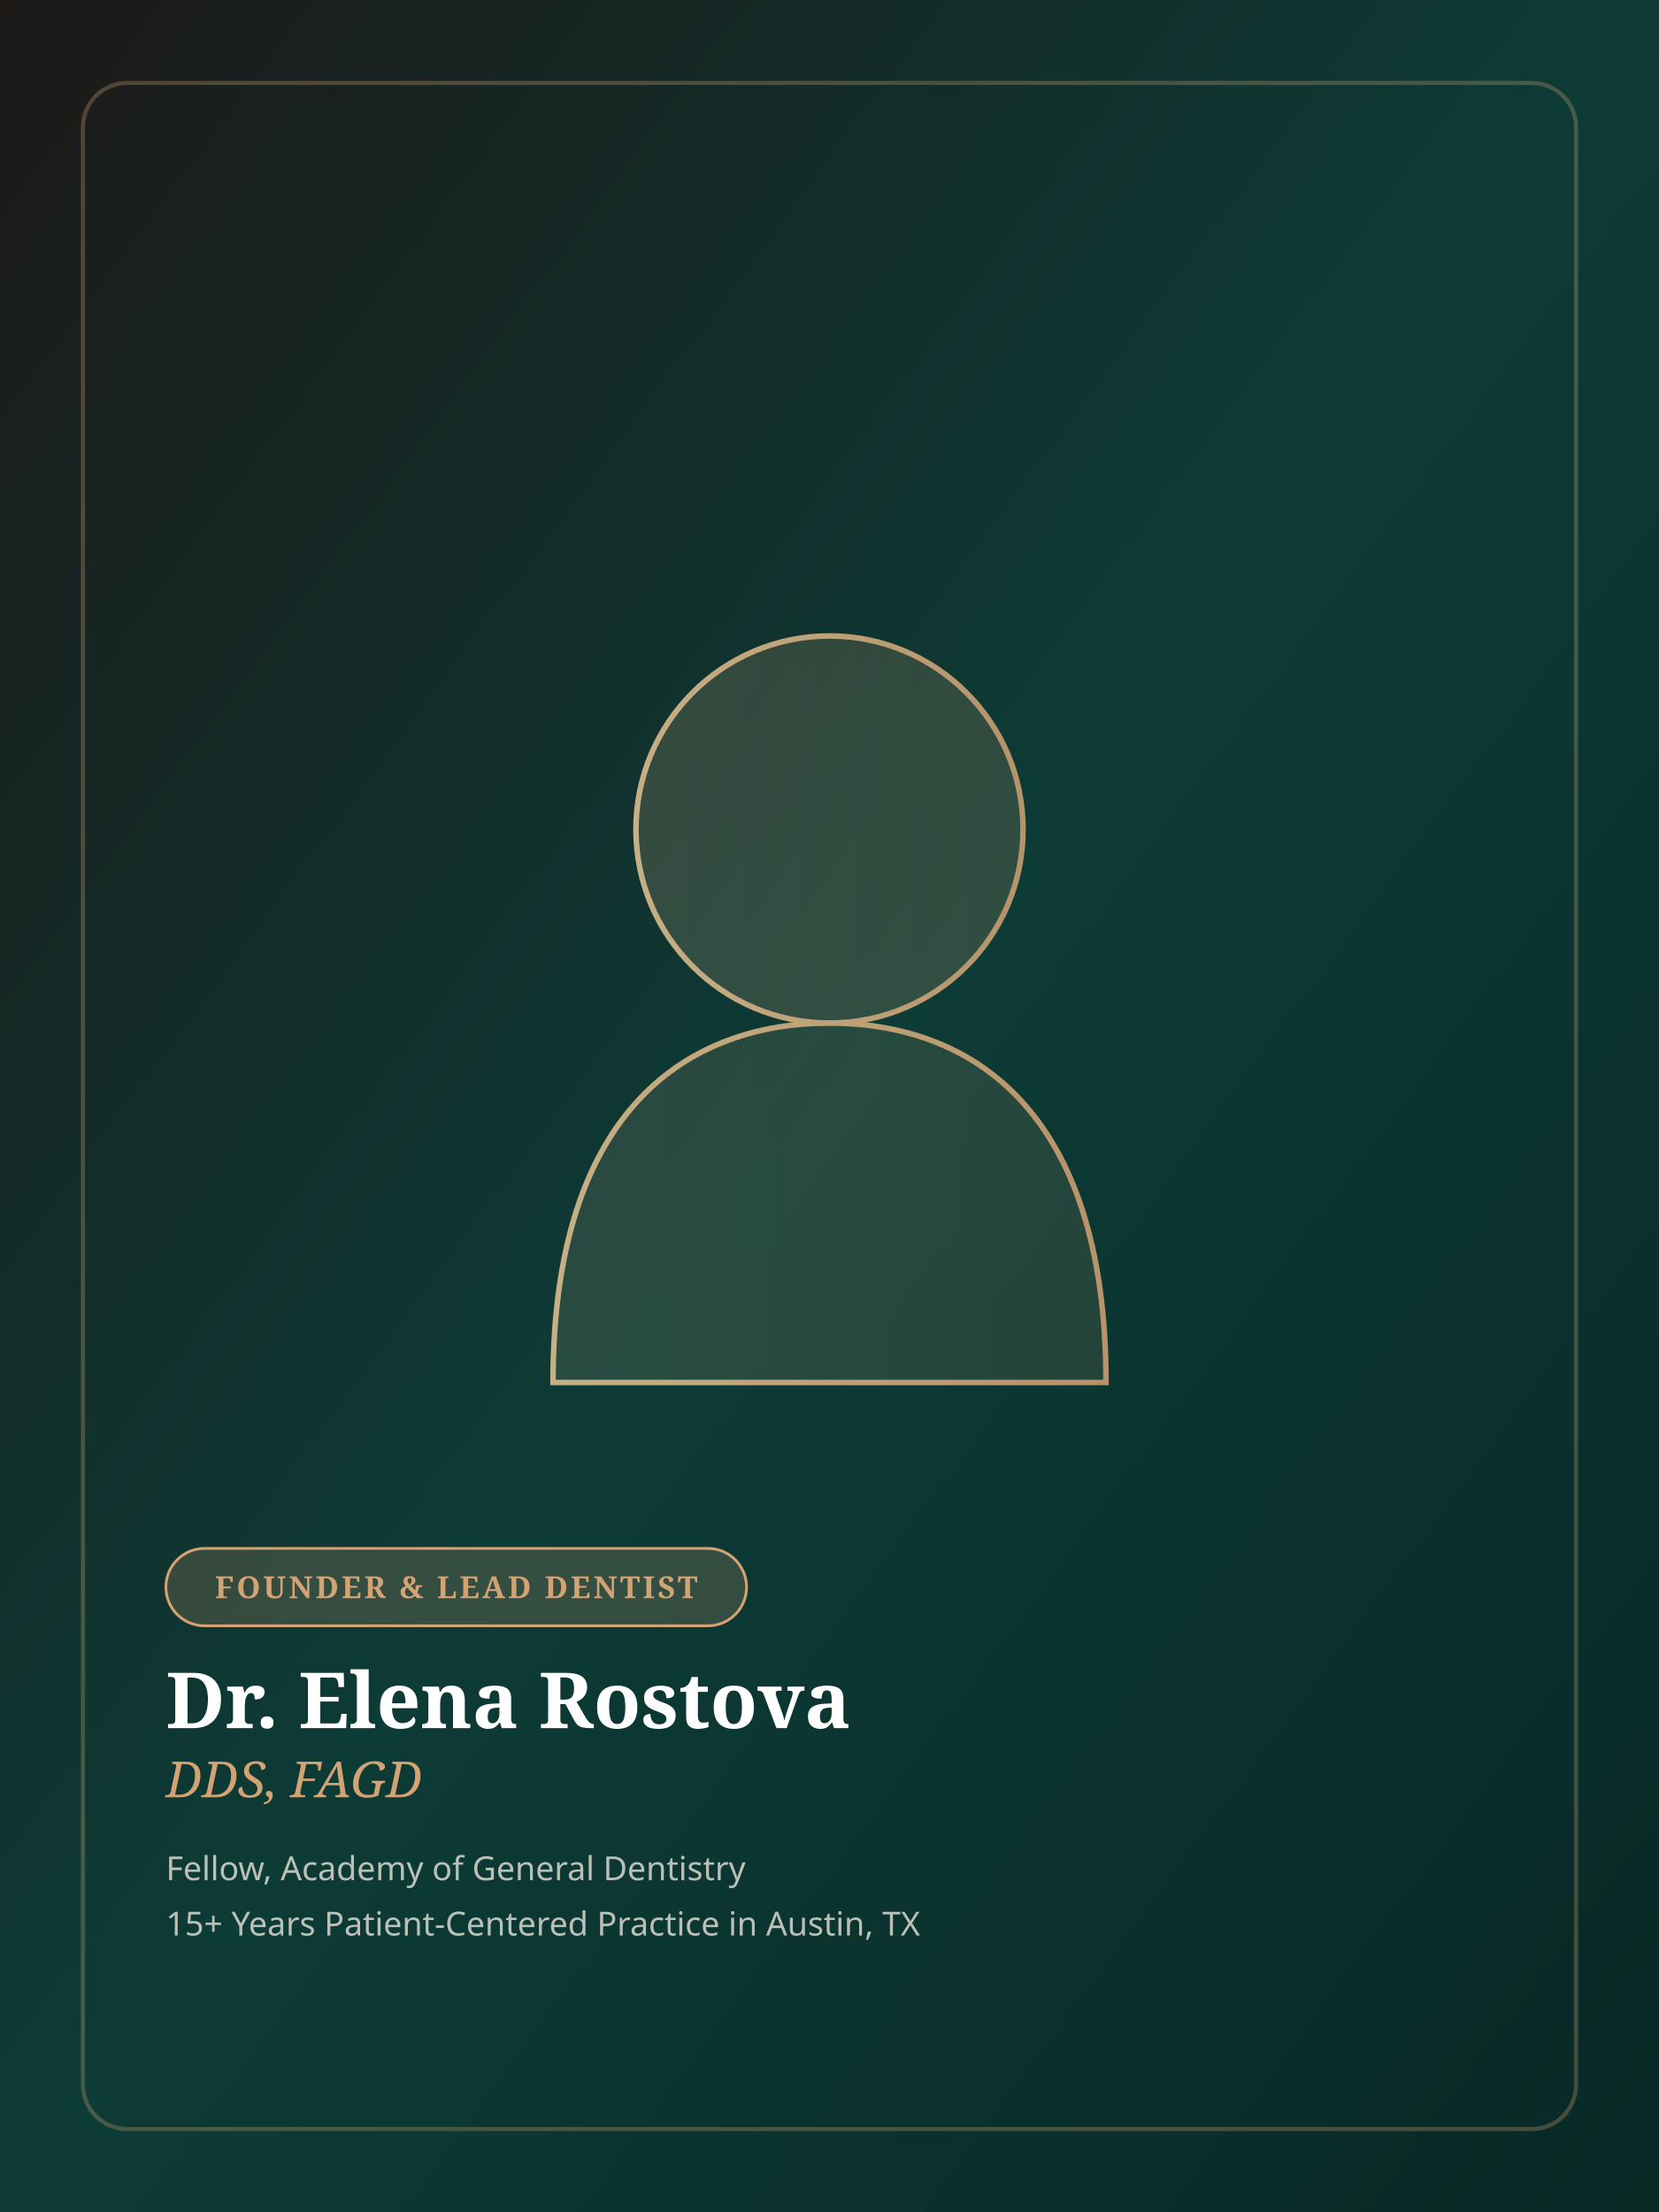
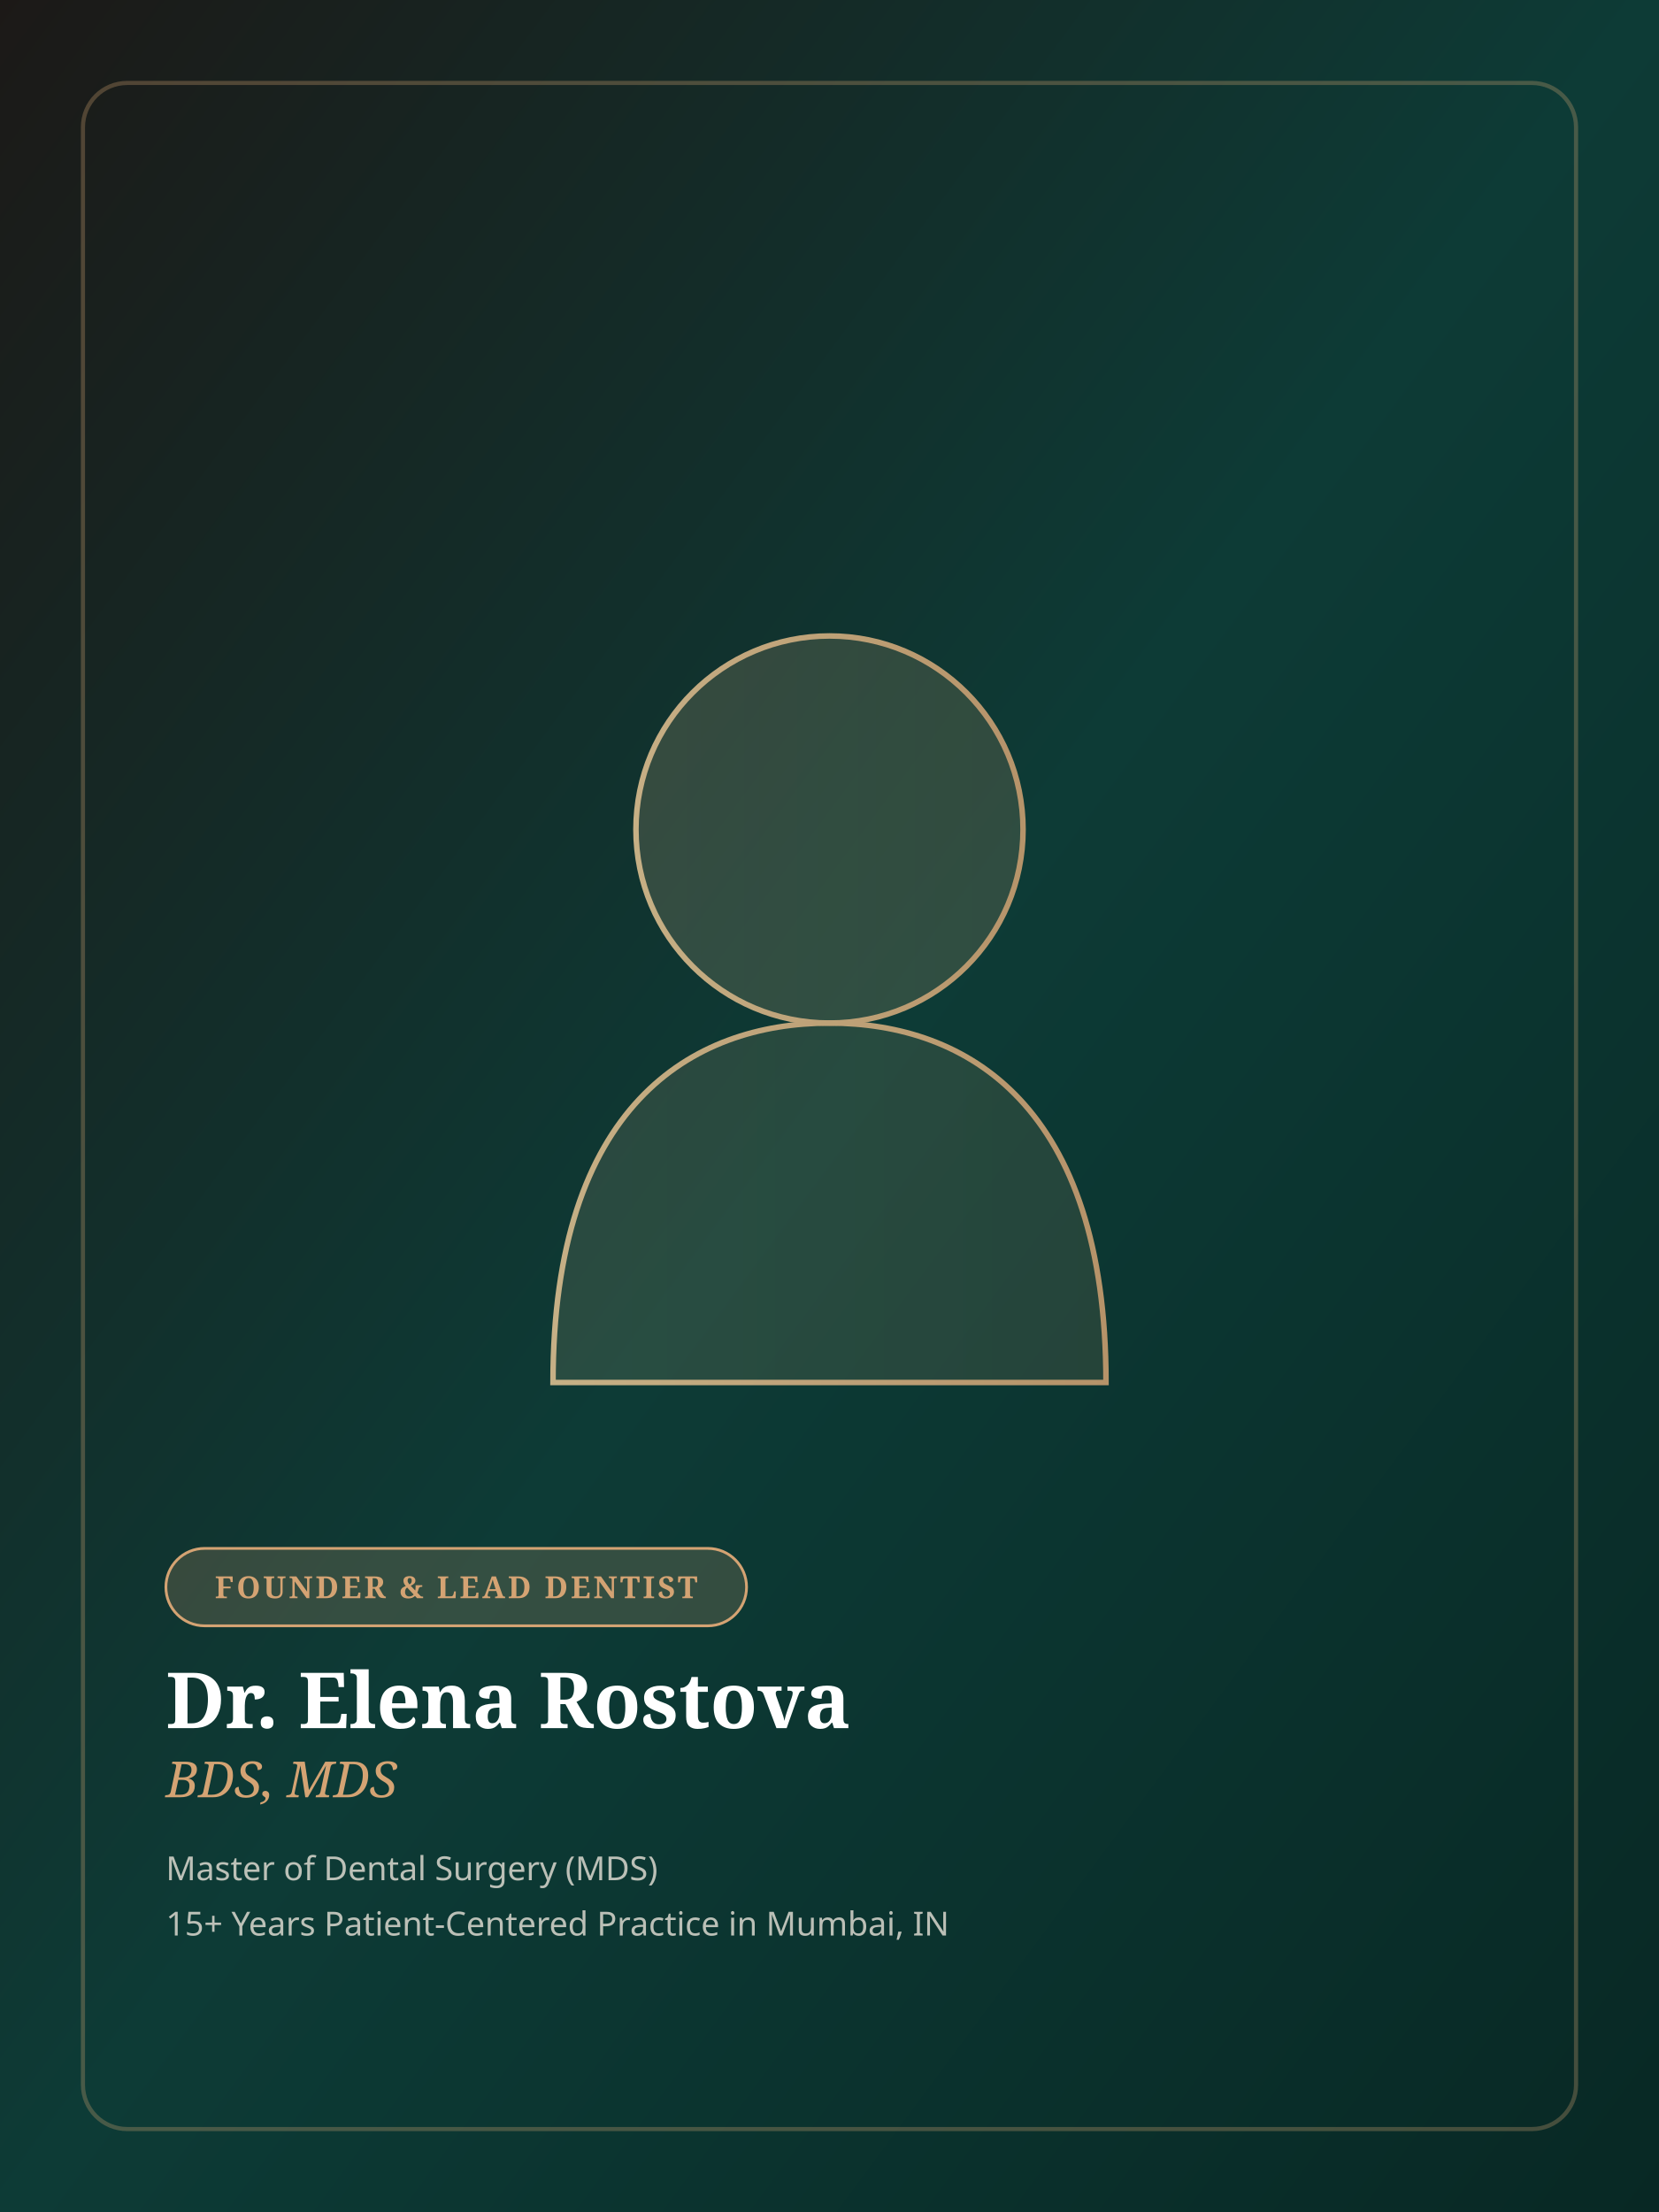
<svg xmlns="http://www.w3.org/2000/svg" viewBox="0 0 600 800" width="100%" height="100%">
  <defs>
    <linearGradient id="dentistBg" x1="0%" y1="0%" x2="100%" y2="100%">
      <stop offset="0%" stop-color="#1C1917" />
      <stop offset="50%" stop-color="#0D3B36" />
      <stop offset="100%" stop-color="#082824" />
    </linearGradient>
    <linearGradient id="goldText" x1="0%" y1="0%" x2="100%" y2="0%">
      <stop offset="0%" stop-color="#E6C594" />
      <stop offset="100%" stop-color="#D4A373" />
    </linearGradient>
  </defs>
  <rect width="600" height="800" fill="url(#dentistBg)" />
  <rect x="30" y="30" width="540" height="740" rx="16" fill="none" stroke="#D4A373" stroke-width="1.5" stroke-opacity="0.3" />
  <g transform="translate(150, 180)" opacity="0.85">
    <circle cx="150" cy="120" r="70" fill="url(#goldText)" fill-opacity="0.2" stroke="url(#goldText)" stroke-width="2" />
    <path d="M 50,320 C 50,220 100,190 150,190 C 200,190 250,220 250,320 Z" fill="url(#goldText)" fill-opacity="0.15" stroke="url(#goldText)" stroke-width="2" />
  </g>
  <g transform="translate(60, 560)">
    <rect width="210" height="28" rx="14" fill="#D4A373" fill-opacity="0.2" stroke="#D4A373" stroke-width="1" />
    <text x="105" y="18" font-family="Georgia, serif" font-size="11" font-weight="bold" fill="#D4A373" text-anchor="middle" letter-spacing="1">
      FOUNDER &amp; LEAD DENTIST
    </text>
    <text x="0" y="65" font-family="Georgia, serif" font-size="28" font-weight="bold" fill="#FFFFFF">
      Dr. Elena Rostova
    </text>
    <text x="0" y="90" font-family="Georgia, serif" font-size="18" font-style="italic" fill="#D4A373">
-       DDS, FAGD
+       BDS, MDS
    </text>
    <text x="0" y="120" font-family="system-ui, sans-serif" font-size="12" fill="#E7E2D8" opacity="0.8">
-       Fellow, Academy of General Dentistry
+       Master of Dental Surgery (MDS)
    </text>
    <text x="0" y="140" font-family="system-ui, sans-serif" font-size="12" fill="#E7E2D8" opacity="0.8">
-       15+ Years Patient-Centered Practice in Austin, TX
+       15+ Years Patient-Centered Practice in Mumbai, IN
    </text>
  </g>
</svg>
